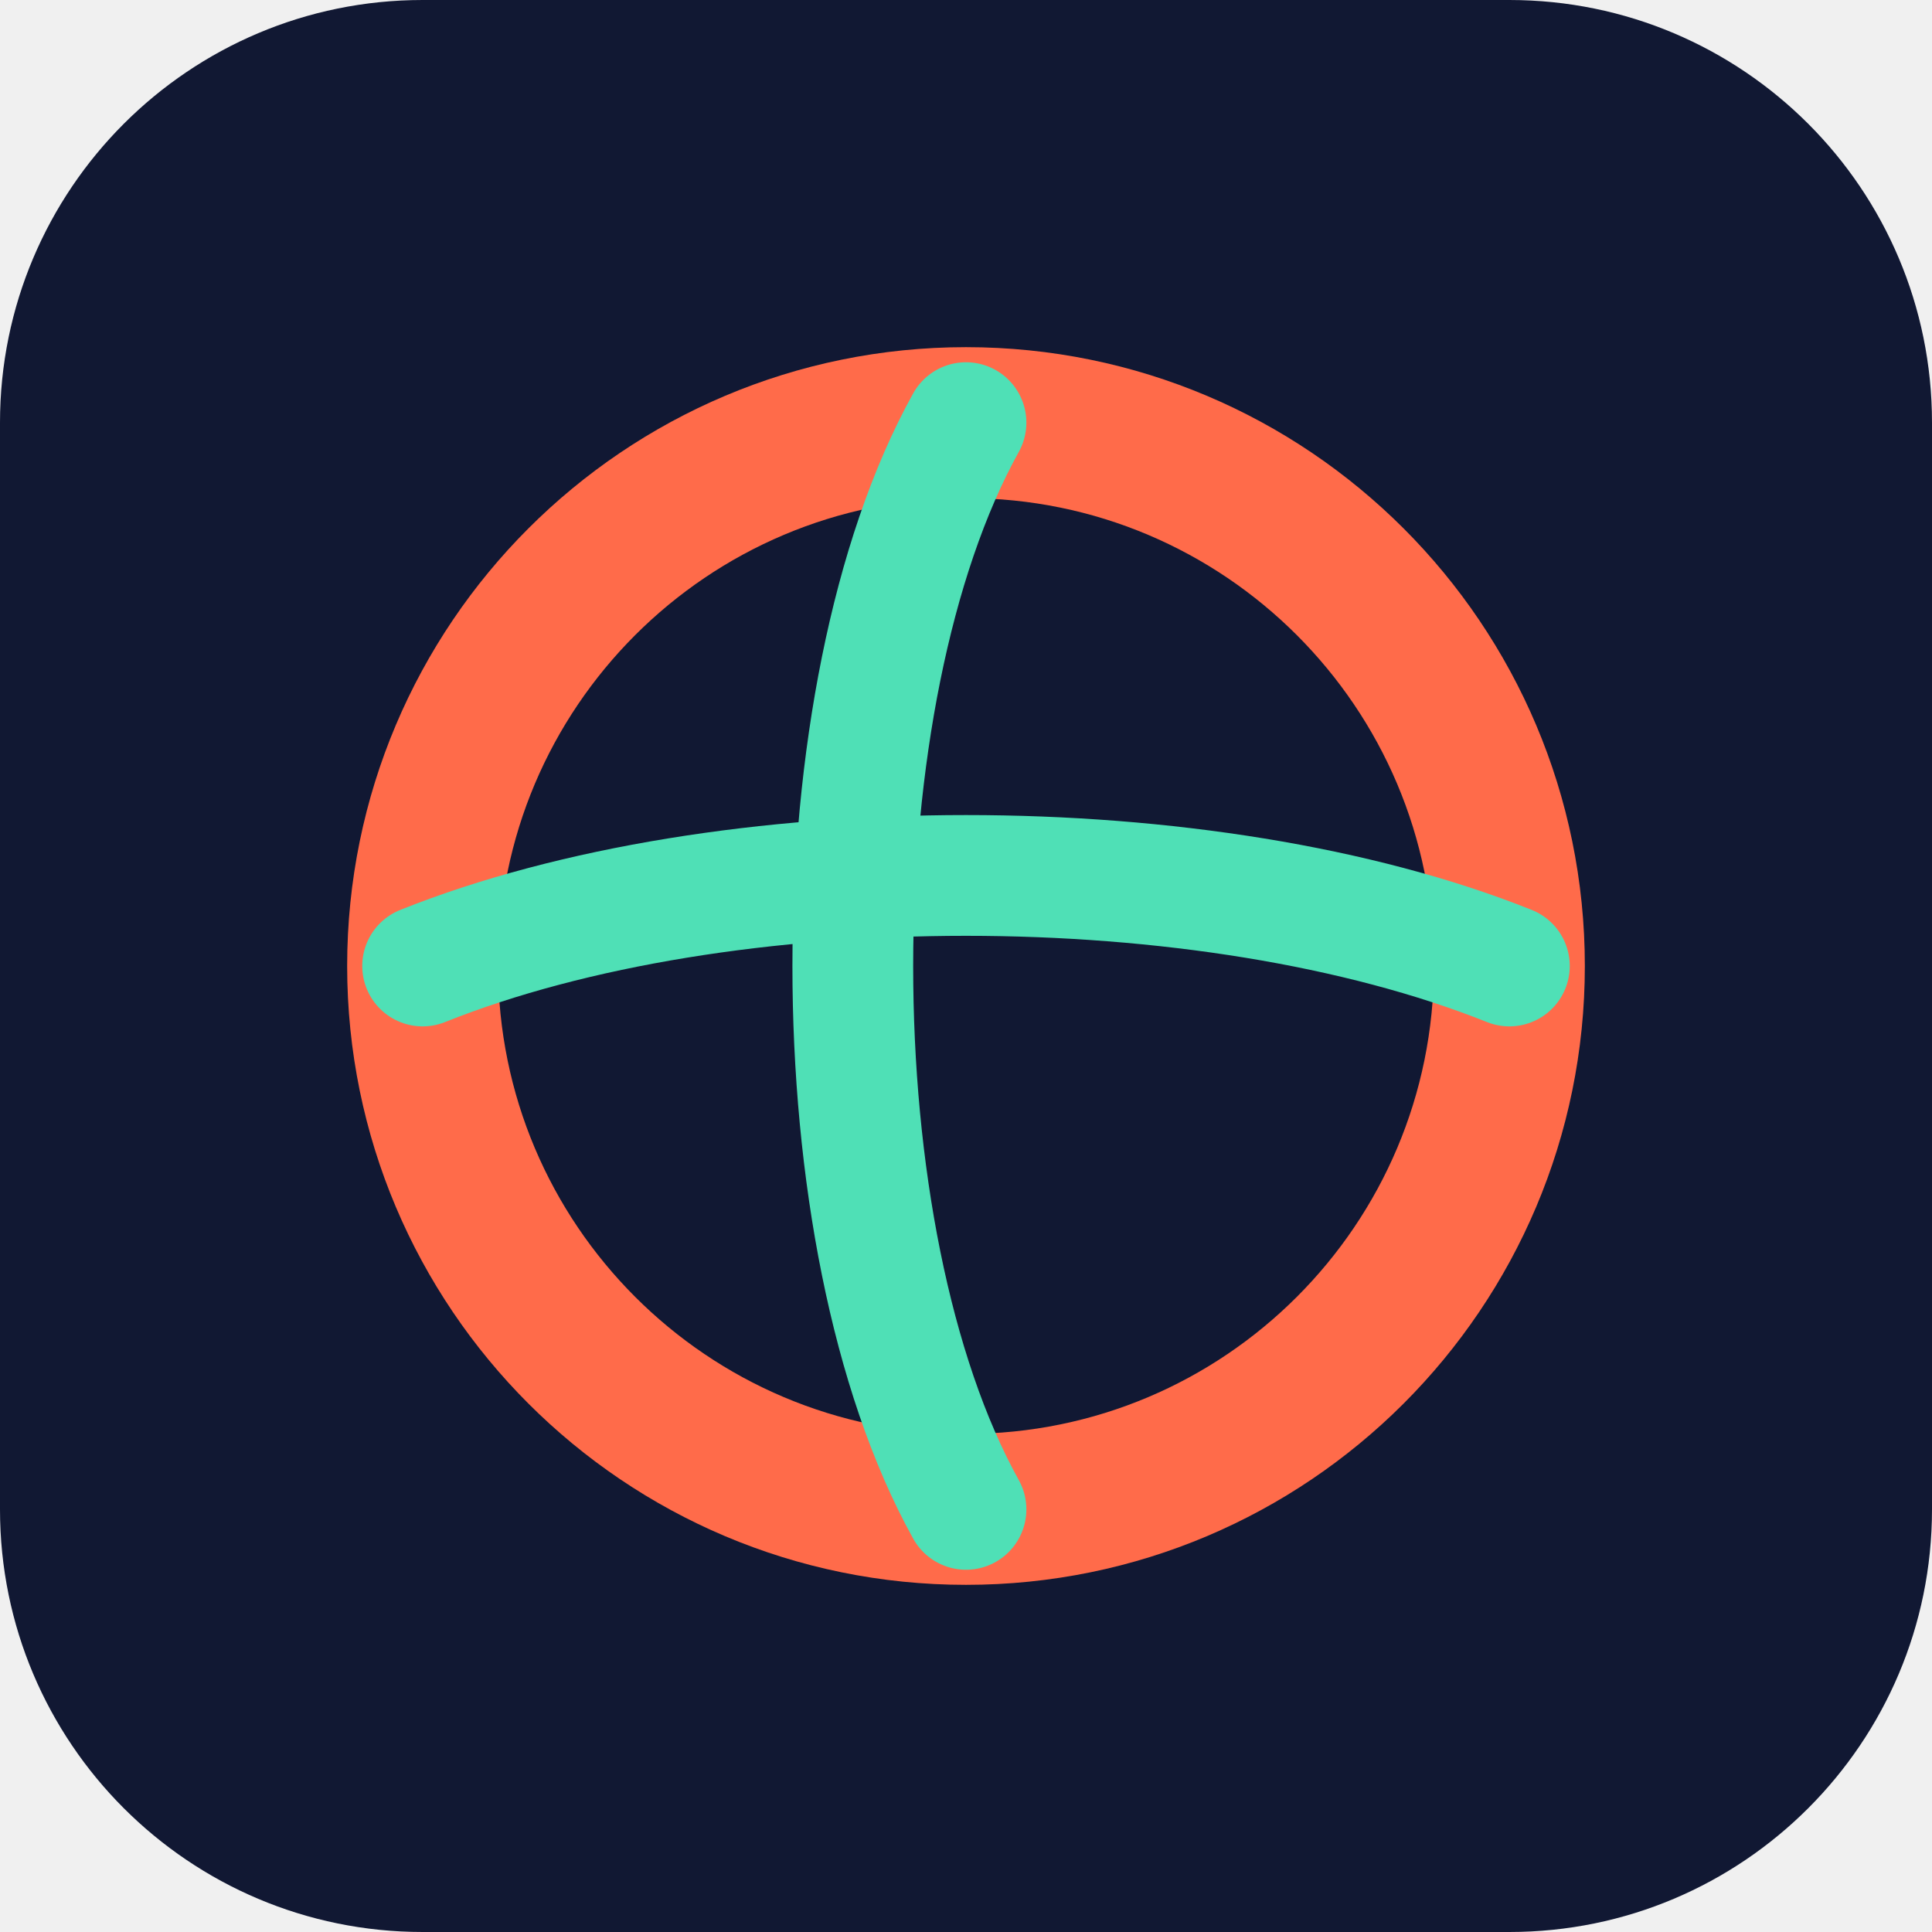
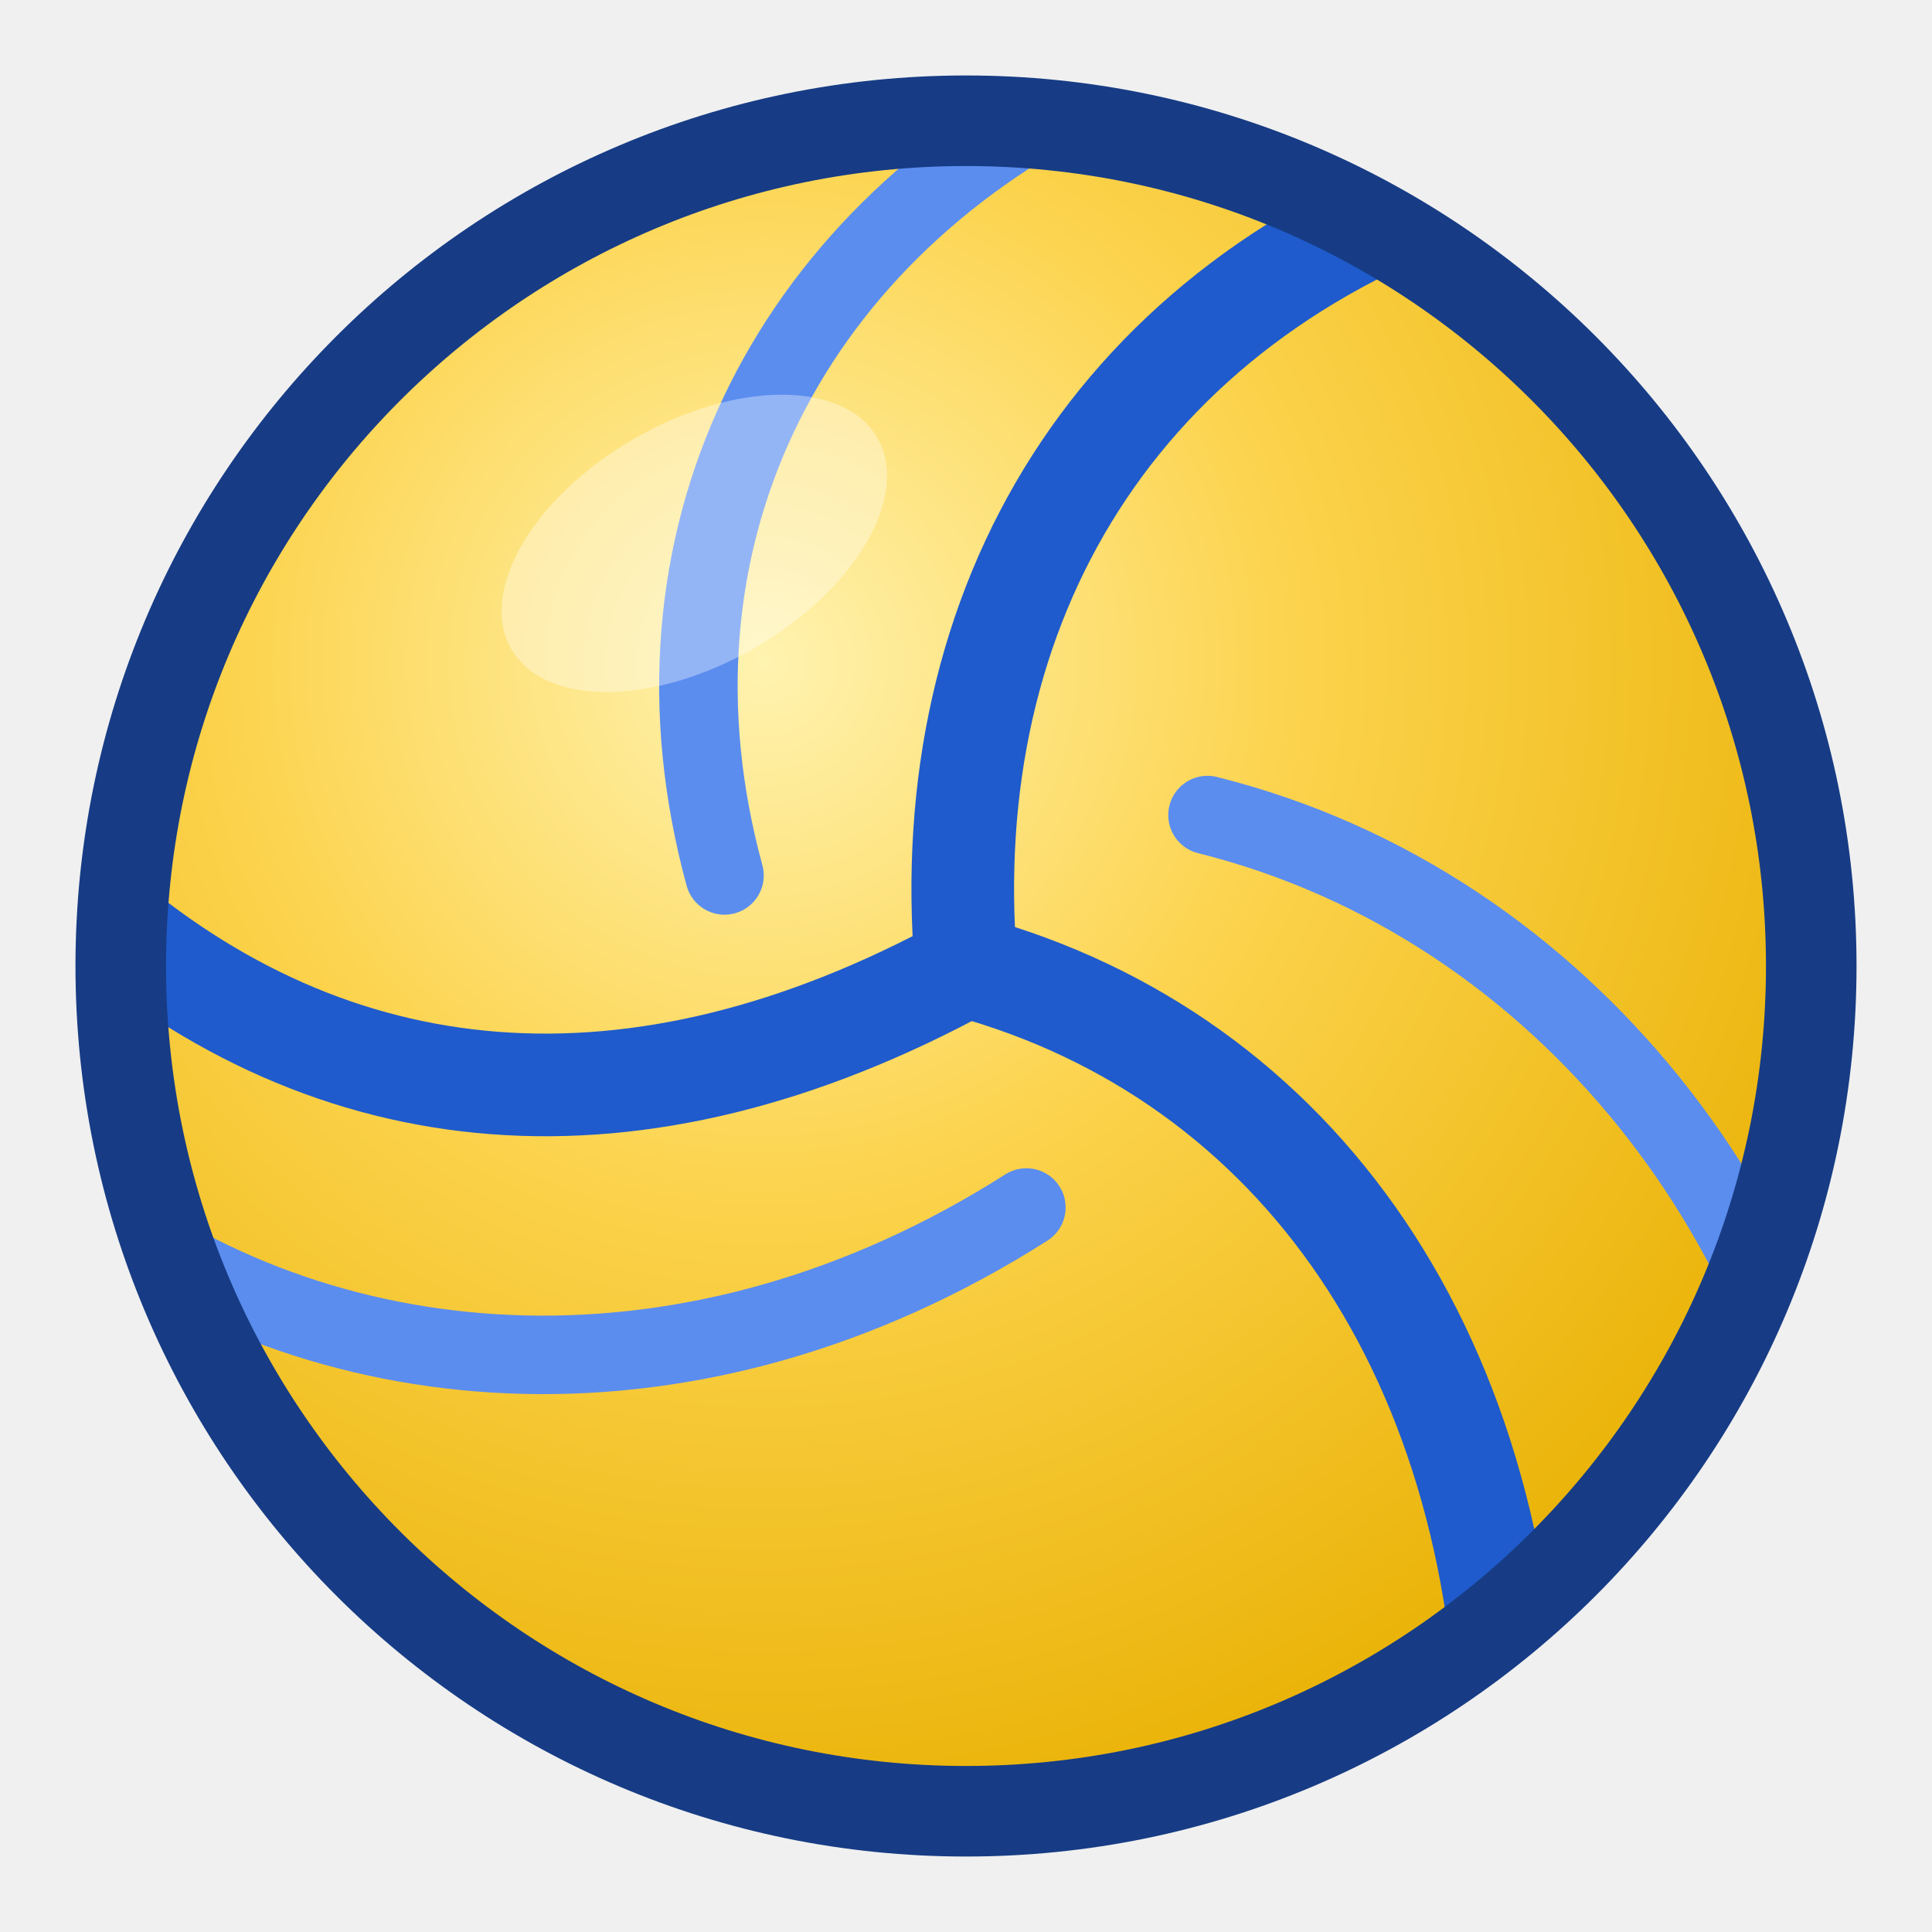
<svg xmlns="http://www.w3.org/2000/svg" viewBox="0 0 64 64">
-   <rect width="64" height="64" rx="14" fill="#111833" />
-   <circle cx="32" cy="32" r="18" fill="none" stroke="#ff6b4a" stroke-width="5" />
-   <path d="M14 32c10-4 26-4 36 0M32 14c-5 9-5 27 0 36" fill="none" stroke="#4fe0b6" stroke-width="4" stroke-linecap="round" />
+   <defs>
+     <radialGradient id="f" cx="38%" cy="32%" r="70%">
+       <stop offset="0%" stop-color="#fff3b0" />
+       <stop offset="45%" stop-color="#fcd34d" />
+       <stop offset="100%" stop-color="#eab308" />
+     </radialGradient>
+     <clipPath id="c">
+       <circle cx="32" cy="32" r="28" />
+     </clipPath>
+   </defs>
+   <circle cx="32" cy="32" r="28" fill="url(#f)" />
+   <g clip-path="url(#c)" fill="none" stroke="#1f5bcc" stroke-width="3.4" stroke-linecap="round">
+     <path d="M32 32 C 31 20, 37 10, 49 6" />
+     <path d="M24 29 C 21 18, 26 8, 36 3" stroke="#5b8def" stroke-width="2.6" />
+     <path d="M32 32 C 21 38, 11 37, 3 30" />
+     <path d="M34 40 C 23 47, 11 46, 3 40" stroke="#5b8def" stroke-width="2.6" />
+     <path d="M32 32 C 43 35, 50 45, 50 59" />
+     <path d="M40 27 C 52 30, 60 41, 61 52" stroke="#5b8def" stroke-width="2.6" />
+   </g>
+   <circle cx="32" cy="32" r="28" fill="none" stroke="#173c85" stroke-width="3" />
+   <ellipse cx="23" cy="18" rx="7" ry="4" fill="#fff" opacity="0.35" transform="rotate(-30 23 18)" />
</svg>
